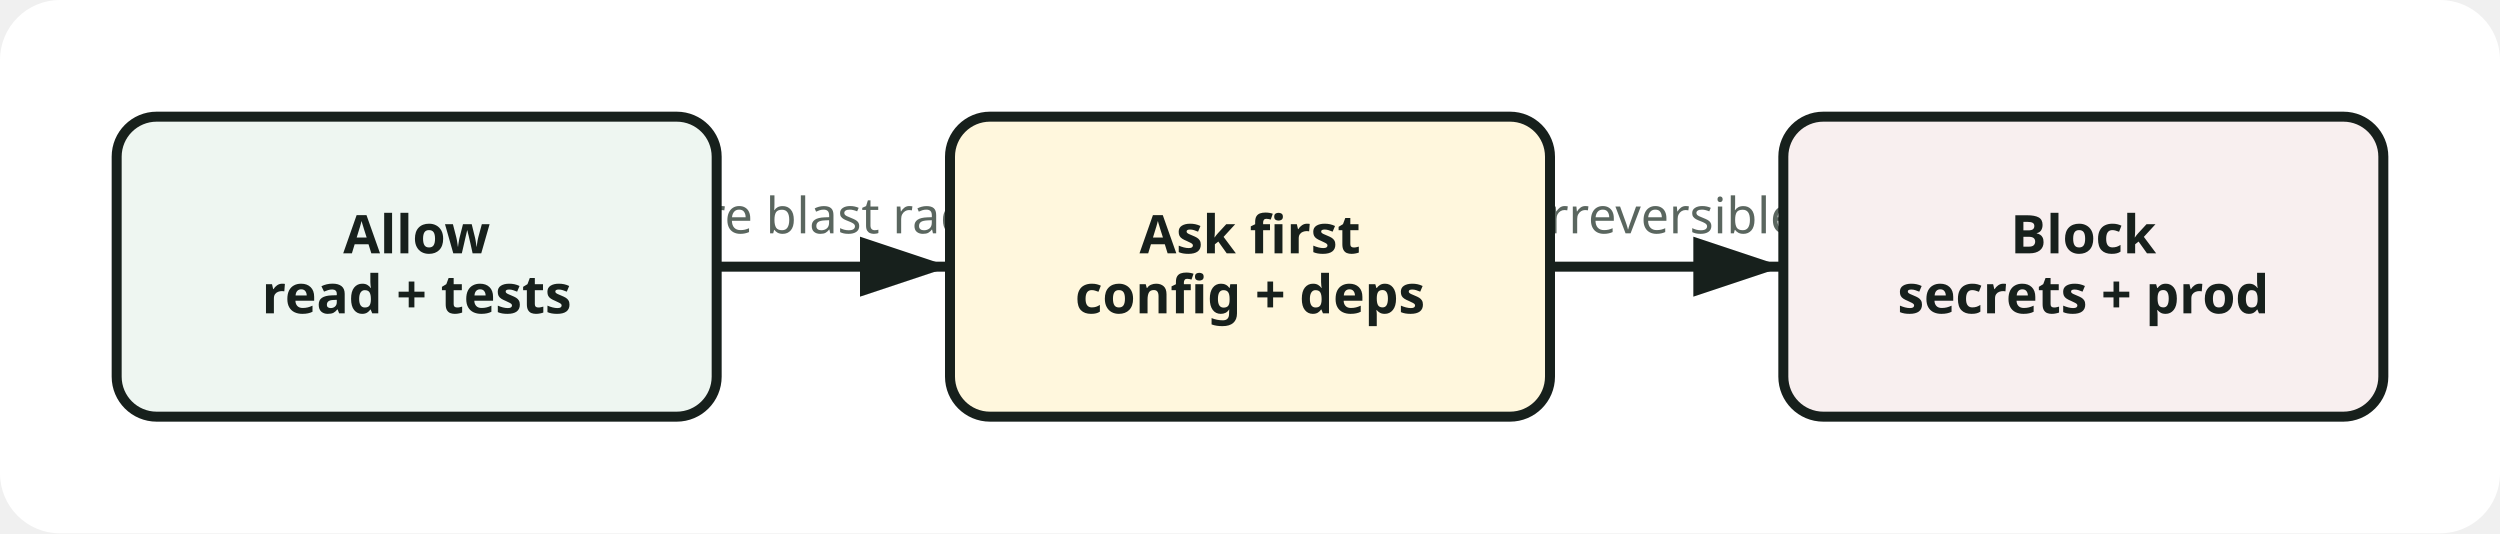
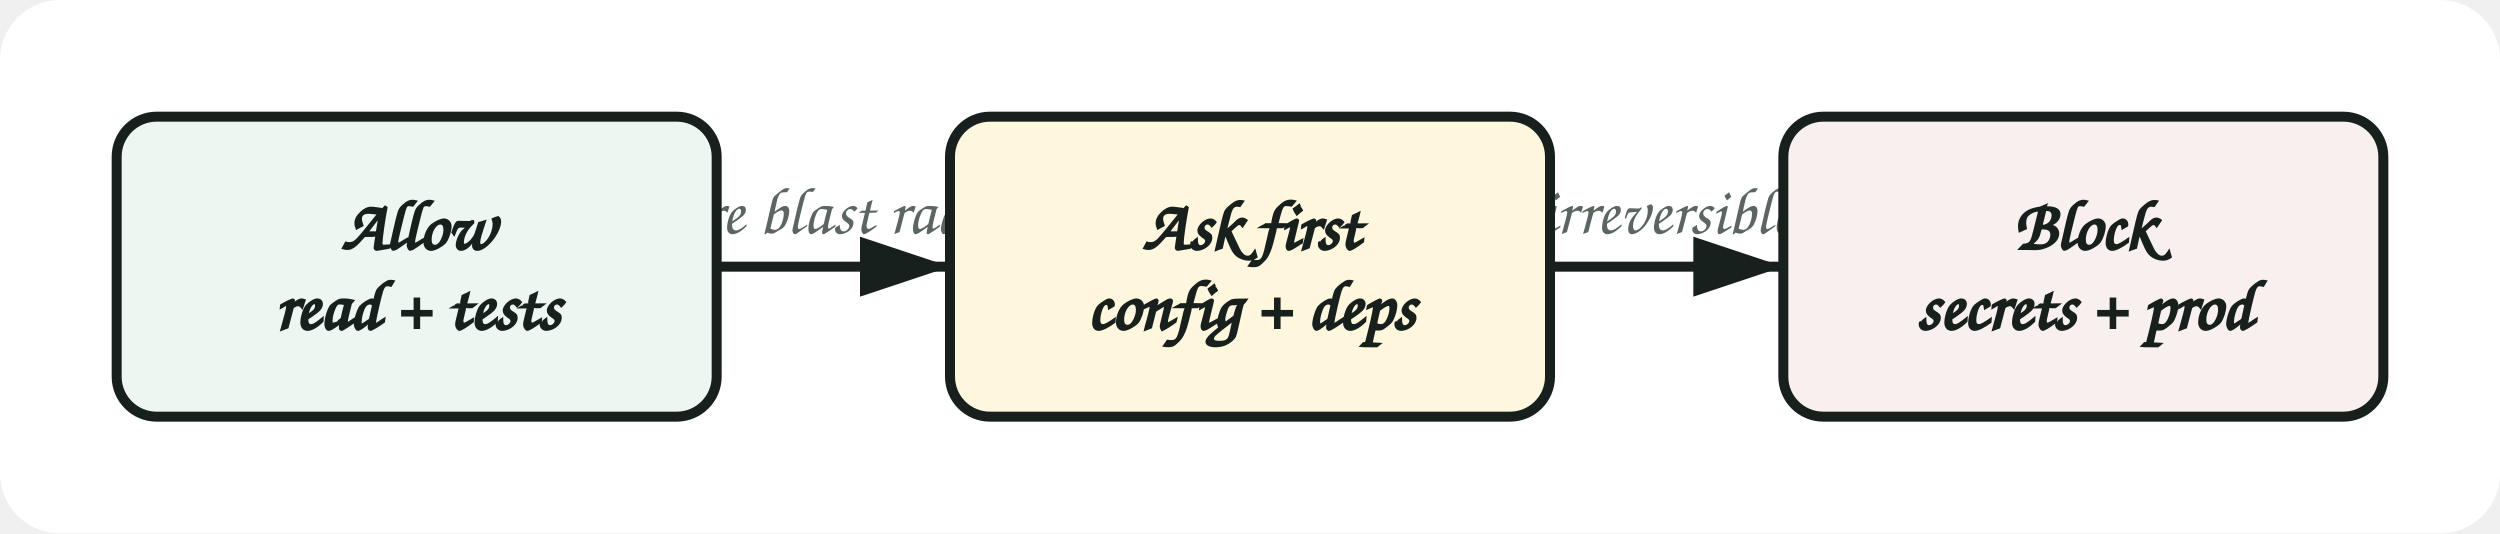
<svg xmlns="http://www.w3.org/2000/svg" viewBox="-35.0 35.0 750.0 160.0" role="img" aria-labelledby="title">
  <defs>
    <marker id="arrow" markerWidth="10" markerHeight="10" refX="9" refY="3" orient="auto" markerUnits="strokeWidth">
      <path d="M0,0 L0,6 L9,3 z" fill="#17201c" />
    </marker>
  </defs>
  <rect x="-35.0" y="35.0" width="750.0" height="160.0" rx="18" fill="#ffffff" />
  <line x1="180" y1="115.0" x2="250" y2="115.0" stroke="#17201c" stroke-width="3" stroke-linecap="round" marker-end="url(#arrow)" />
-   <text x="215.0" y="105.0" text-anchor="middle" font-family="Segoe UI, sans-serif" font-size="15" fill="#5a665f">more blast radius</text>
+   <text x="215.0" y="105.0" text-anchor="middle" font-family="Segoe Print, Comic Sans MS, Virgil, cursive" font-size="20" fill="#5a665f">more blast radius</text>
  <line x1="430" y1="115.0" x2="500" y2="115.0" stroke="#17201c" stroke-width="3" stroke-linecap="round" marker-end="url(#arrow)" />
-   <text x="465.0" y="105.0" text-anchor="middle" font-family="Segoe UI, sans-serif" font-size="15" fill="#5a665f">irreversible</text>
+   <text x="465.0" y="105.0" text-anchor="middle" font-family="Segoe Print, Comic Sans MS, Virgil, cursive" font-size="20" fill="#5a665f">irreversible</text>
  <rect x="0" y="70" width="180" height="90" rx="12" fill="#eef6f1" stroke="#17201c" stroke-width="3" />
-   <text x="90.0" y="111.0" text-anchor="middle" font-family="Segoe UI, sans-serif" font-weight="700" font-size="16" fill="#17201c">Allow</text>
-   <text x="90.0" y="129.0" text-anchor="middle" font-family="Segoe UI, sans-serif" font-weight="700" font-size="16" fill="#17201c">read + tests</text>
+   <text x="90.0" y="110.0" text-anchor="middle" font-family="Segoe Print, Comic Sans MS, Virgil, cursive" font-weight="700" font-size="21" fill="#17201c">Allow</text>
+   <text x="90.0" y="134.0" text-anchor="middle" font-family="Segoe Print, Comic Sans MS, Virgil, cursive" font-weight="700" font-size="21" fill="#17201c">read + tests</text>
  <rect x="250" y="70" width="180" height="90" rx="12" fill="#fff7dd" stroke="#17201c" stroke-width="3" />
-   <text x="340.0" y="111.0" text-anchor="middle" font-family="Segoe UI, sans-serif" font-weight="700" font-size="16" fill="#17201c">Ask first</text>
-   <text x="340.0" y="129.0" text-anchor="middle" font-family="Segoe UI, sans-serif" font-weight="700" font-size="16" fill="#17201c">config + deps</text>
+   <text x="340.0" y="110.0" text-anchor="middle" font-family="Segoe Print, Comic Sans MS, Virgil, cursive" font-weight="700" font-size="21" fill="#17201c">Ask first</text>
+   <text x="340.0" y="134.0" text-anchor="middle" font-family="Segoe Print, Comic Sans MS, Virgil, cursive" font-weight="700" font-size="21" fill="#17201c">config + deps</text>
  <rect x="500" y="70" width="180" height="90" rx="12" fill="#f8efef" stroke="#17201c" stroke-width="3" />
-   <text x="590.0" y="111.0" text-anchor="middle" font-family="Segoe UI, sans-serif" font-weight="700" font-size="16" fill="#17201c">Block</text>
-   <text x="590.0" y="129.0" text-anchor="middle" font-family="Segoe UI, sans-serif" font-weight="700" font-size="16" fill="#17201c">secrets + prod</text>
+   <text x="590.0" y="110.0" text-anchor="middle" font-family="Segoe Print, Comic Sans MS, Virgil, cursive" font-weight="700" font-size="21" fill="#17201c">Block</text>
+   <text x="590.0" y="134.0" text-anchor="middle" font-family="Segoe Print, Comic Sans MS, Virgil, cursive" font-weight="700" font-size="21" fill="#17201c">secrets + prod</text>
</svg>
